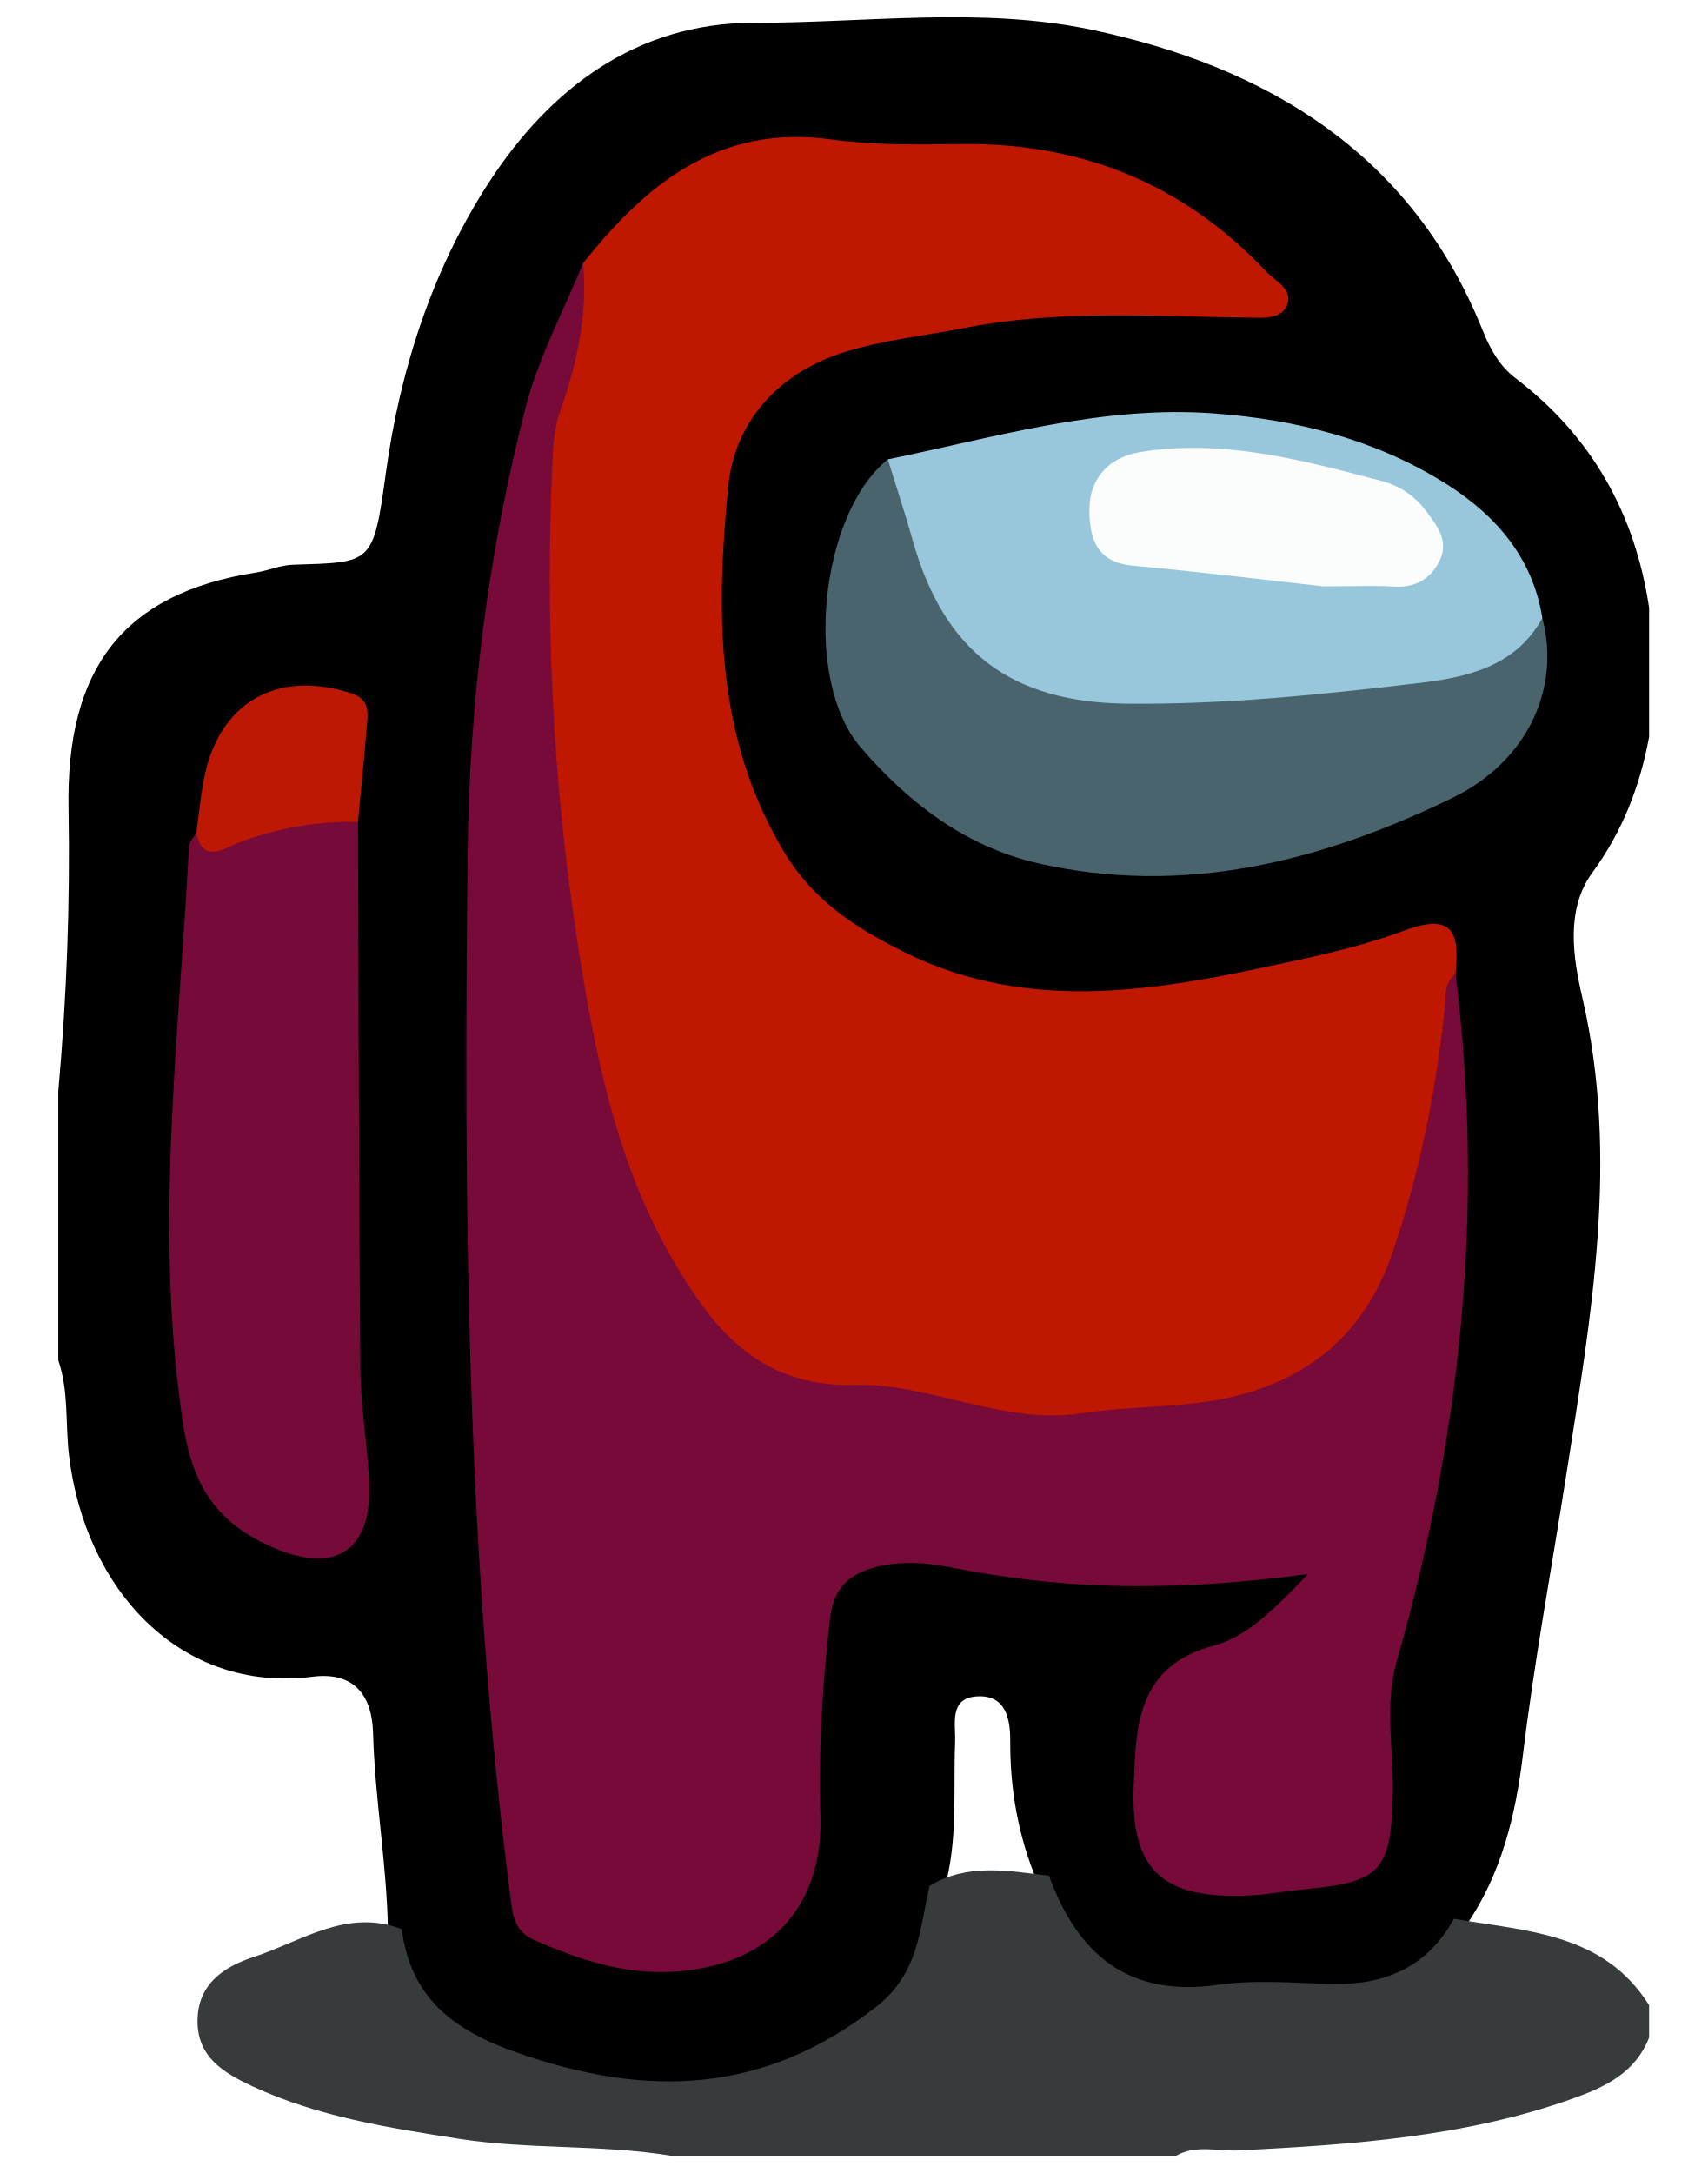
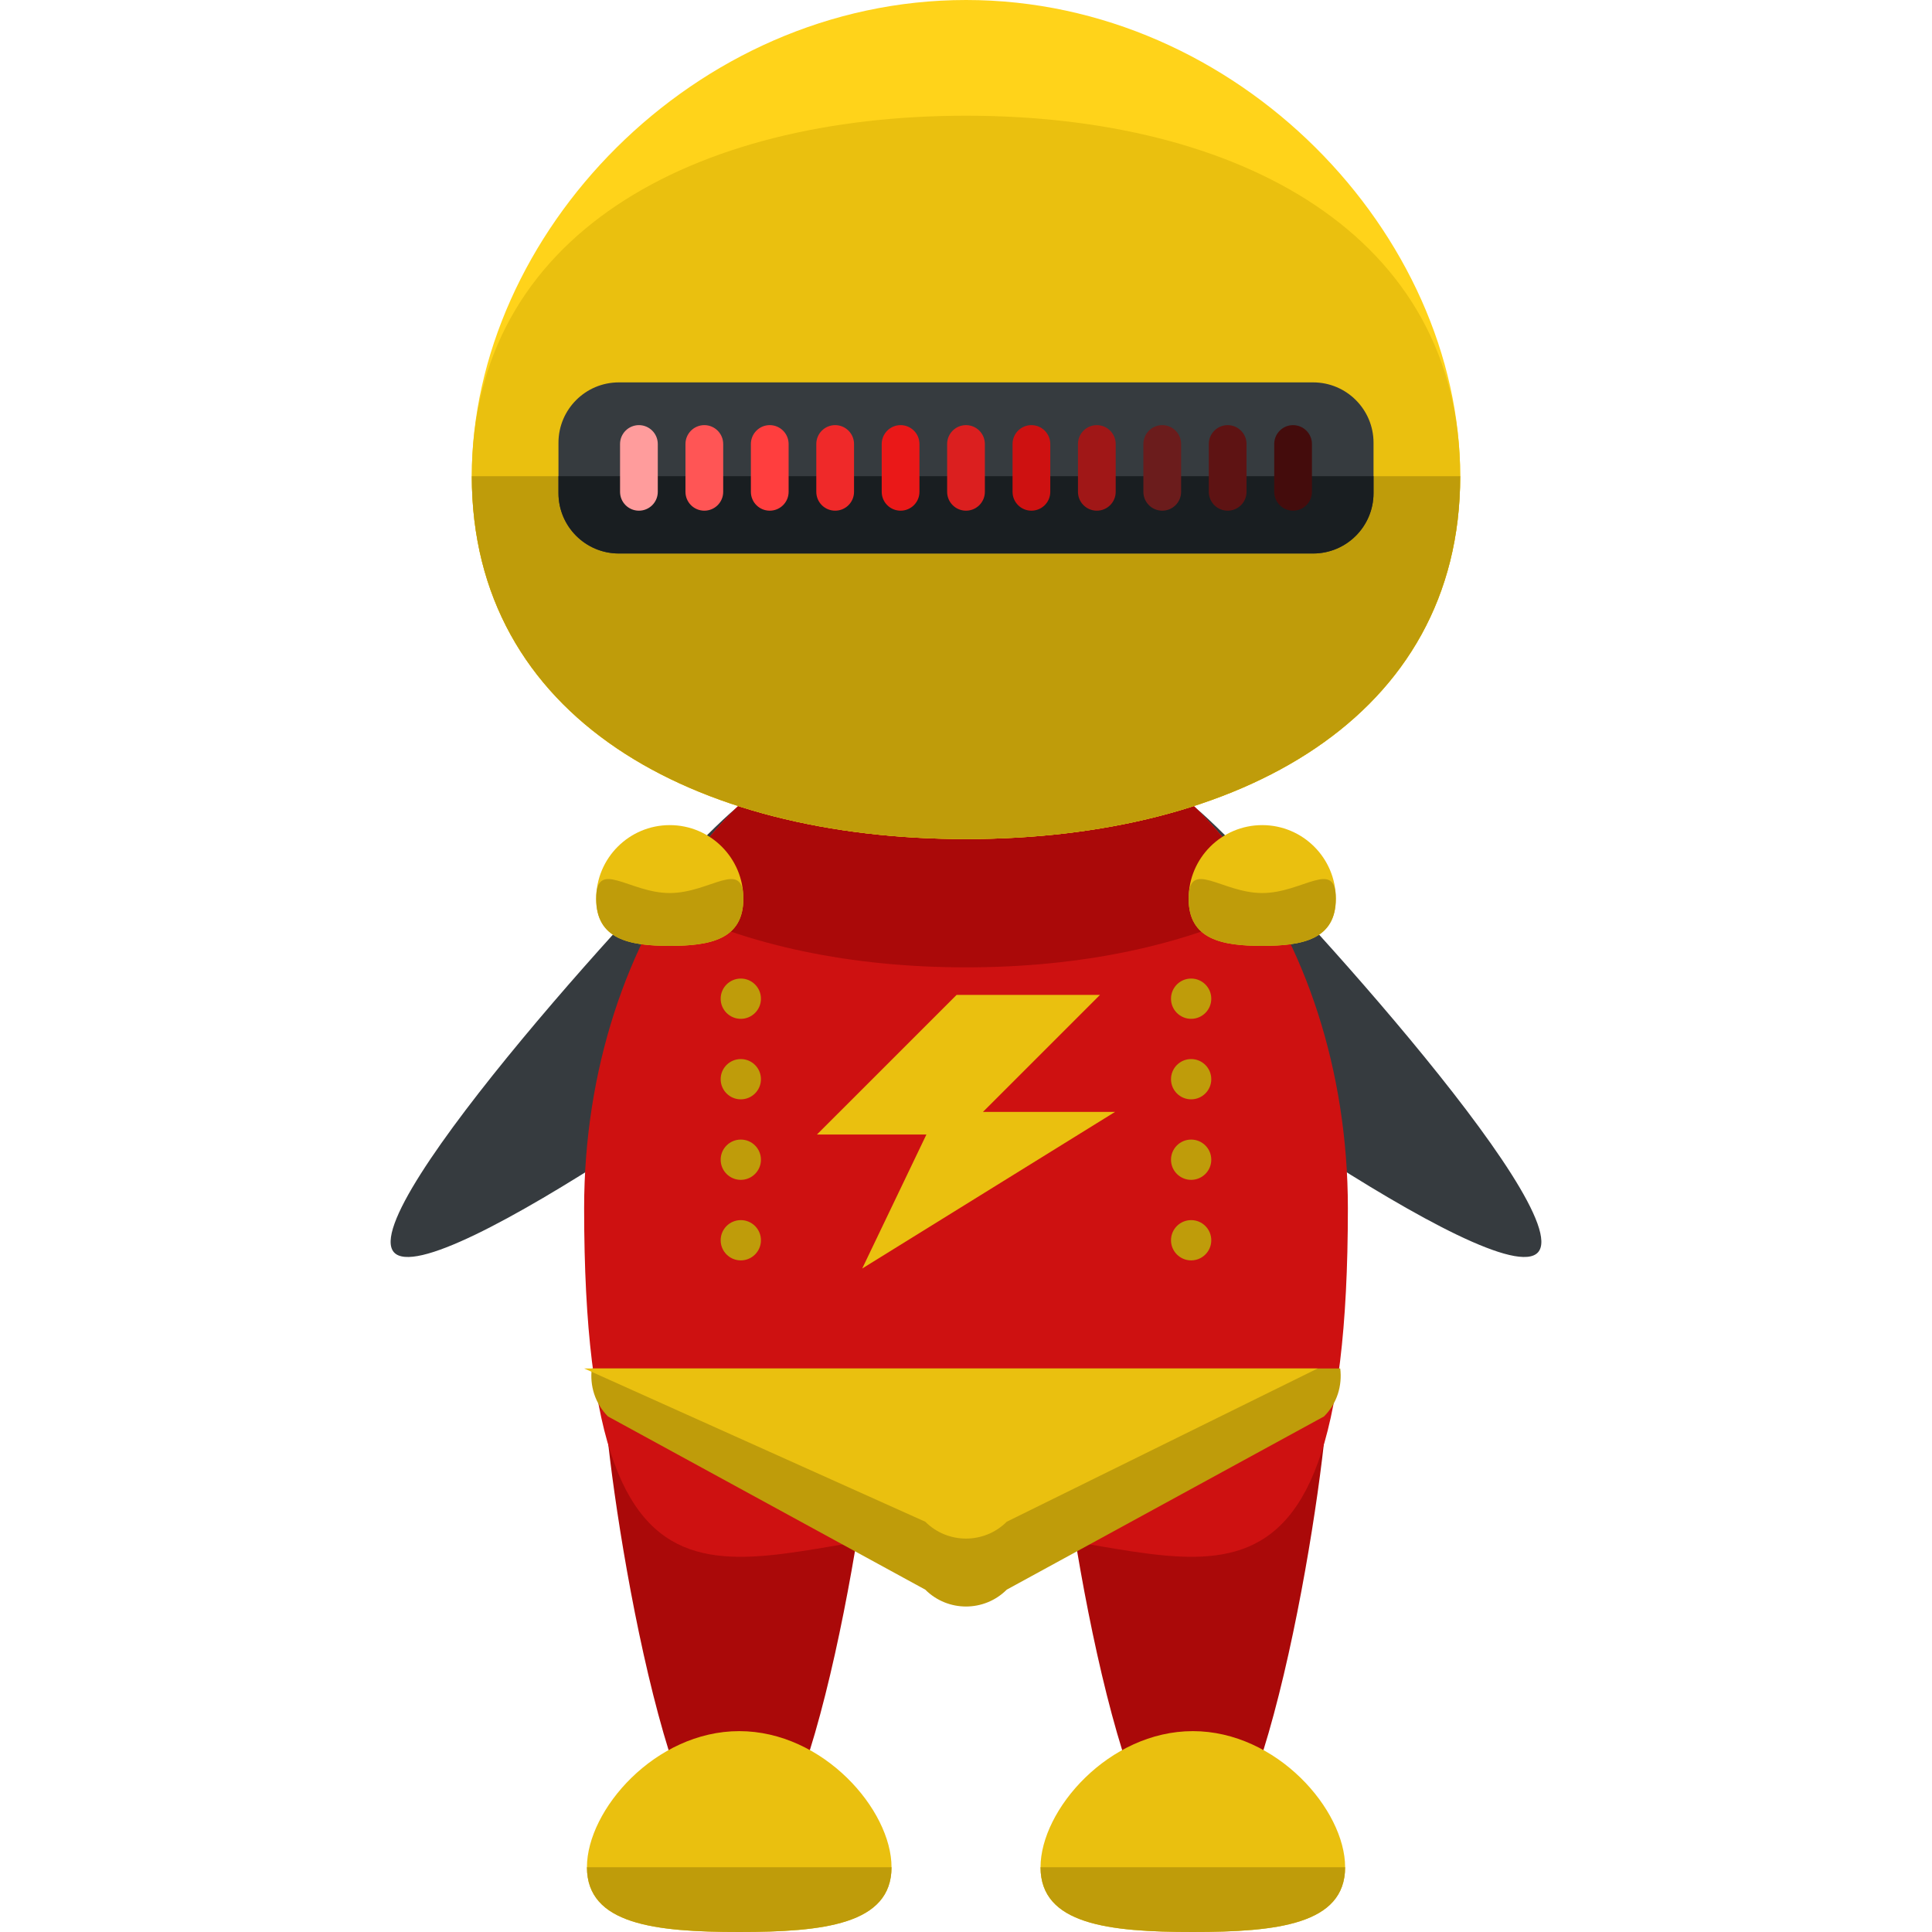
- <svg xmlns="http://www.w3.org/2000/svg" width="22" height="28" viewBox="0 0 22 28" fill="none">
-   <path d="M0.751 17.528C0.751 16.373 0.751 15.22 0.751 14.065C0.859 12.853 0.905 11.636 0.883 10.421C0.85 8.622 1.579 7.645 3.3 7.377C3.459 7.352 3.613 7.282 3.773 7.277C4.795 7.244 4.809 7.281 4.972 6.094C5.157 4.742 5.581 3.453 6.309 2.337C7.077 1.159 8.187 0.292 9.713 0.294C11.165 0.295 12.645 0.084 14.064 0.383C16.32 0.859 18.186 1.973 19.103 4.253C19.2 4.495 19.319 4.714 19.527 4.872C20.51 5.622 21.068 6.617 21.249 7.832C21.249 8.386 21.249 8.941 21.249 9.495C21.131 10.129 20.91 10.706 20.519 11.242C20.173 11.715 20.267 12.329 20.388 12.851C20.871 14.929 20.5 16.965 20.181 19.009C19.993 20.211 19.769 21.407 19.623 22.615C19.528 23.398 19.344 24.154 18.887 24.817C18.484 25.501 17.868 25.773 17.095 25.759C16.612 25.75 16.13 25.759 15.647 25.759C14.251 25.758 13.897 25.52 13.361 24.236C13.121 23.661 13.014 23.06 13.017 22.436C13.018 22.148 12.962 21.84 12.594 21.858C12.223 21.876 12.316 22.218 12.307 22.446C12.281 23.082 12.347 23.724 12.165 24.349C11.908 25.765 10.78 26.804 9.316 26.979C8.11 27.124 6.973 26.851 5.905 26.331C5.338 26.055 5.072 25.498 4.999 24.867C4.984 24.017 4.83 23.179 4.807 22.329C4.794 21.843 4.56 21.537 4.027 21.605C2.335 21.82 1.093 20.493 0.888 18.743C0.841 18.338 0.887 17.922 0.751 17.528Z" fill="#010000" />
-   <path fill-rule="evenodd" clip-rule="evenodd" d="M13.516 24.17C13.889 25.185 14.539 25.741 15.695 25.575C16.167 25.507 16.657 25.55 17.138 25.564C17.834 25.585 18.387 25.355 18.734 24.724C19.665 24.886 20.662 24.901 21.249 25.838C21.249 25.977 21.249 26.115 21.249 26.254C21.074 26.704 20.691 26.889 20.27 27.039C18.875 27.538 17.419 27.634 15.958 27.709C15.691 27.722 15.412 27.631 15.155 27.777C12.985 27.777 10.815 27.777 8.645 27.777C7.741 27.629 6.818 27.7 5.914 27.559C5.004 27.417 4.092 27.274 3.247 26.88C2.887 26.711 2.54 26.509 2.545 26.033C2.551 25.556 2.895 25.338 3.272 25.215C3.888 25.015 4.47 24.584 5.177 24.858C5.291 25.741 5.838 26.159 6.655 26.446C8.315 27.03 9.826 26.994 11.278 25.868C11.844 25.43 11.845 24.865 11.978 24.3C12.47 24.003 12.995 24.107 13.516 24.17Z" fill="#373B3C" />
-   <path fill-rule="evenodd" clip-rule="evenodd" d="M7.513 3.391C8.332 2.364 9.268 1.597 10.713 1.797C11.257 1.872 11.816 1.864 12.367 1.856C13.925 1.833 15.246 2.364 16.317 3.5C16.436 3.626 16.671 3.731 16.582 3.936C16.502 4.122 16.264 4.094 16.084 4.092C14.864 4.08 13.642 3.986 12.432 4.225C11.913 4.327 11.379 4.38 10.878 4.538C10.04 4.801 9.465 5.425 9.383 6.273C9.226 7.878 9.212 9.48 10.094 10.963C10.477 11.607 11.027 11.956 11.64 12.262C13.11 12.997 14.638 12.811 16.163 12.49C16.815 12.352 17.476 12.222 18.096 11.99C18.746 11.748 18.805 12.044 18.754 12.548C18.705 13.508 18.633 14.457 18.386 15.401C17.872 17.367 17.033 18.017 15.048 18.327C13.341 18.594 11.738 18.176 10.12 17.883C9.191 17.715 8.698 16.812 8.343 15.993C7.68 14.465 7.36 12.85 7.145 11.187C6.964 9.78 6.997 8.382 6.904 6.983C6.819 5.72 7.301 4.585 7.513 3.391Z" fill="#C01701" />
-   <path fill-rule="evenodd" clip-rule="evenodd" d="M7.513 3.391C7.57 4.043 7.441 4.671 7.224 5.279C7.152 5.481 7.131 5.679 7.121 5.886C7.021 7.983 7.121 10.078 7.441 12.144C7.657 13.536 7.938 14.969 8.651 16.201C9.142 17.05 9.737 17.879 11.014 17.845C11.979 17.819 12.927 18.364 13.933 18.211C14.721 18.091 15.528 18.167 16.303 17.871C17.147 17.549 17.657 16.968 17.941 16.144C18.293 15.12 18.501 14.065 18.616 12.991C18.633 12.833 18.604 12.664 18.754 12.548C19.133 15.556 18.827 18.504 17.996 21.409C17.835 21.973 17.959 22.556 17.946 23.13C17.924 24.098 17.79 24.248 16.853 24.339C16.579 24.365 16.306 24.419 16.032 24.427C14.969 24.458 14.566 24.088 14.608 23.011C14.637 22.259 14.641 21.467 15.645 21.203C16.064 21.092 16.413 20.742 16.855 20.282C16.007 20.394 15.329 20.438 14.648 20.438C13.838 20.437 13.043 20.353 12.251 20.196C11.933 20.133 11.606 20.11 11.29 20.191C10.958 20.276 10.742 20.448 10.696 20.848C10.598 21.696 10.544 22.541 10.571 23.394C10.608 24.587 9.898 25.33 8.683 25.406C8.043 25.446 7.459 25.251 6.884 24.998C6.657 24.897 6.613 24.73 6.585 24.508C6.005 20.02 5.975 15.512 6.026 10.997C6.048 9.038 6.289 7.116 6.779 5.228C6.944 4.595 7.264 4.002 7.513 3.391Z" fill="#770A39" />
-   <path fill-rule="evenodd" clip-rule="evenodd" d="M4.612 10.59C4.621 12.941 4.623 15.291 4.643 17.642C4.648 18.122 4.731 18.602 4.756 19.084C4.803 19.994 4.308 20.311 3.453 19.911C2.791 19.601 2.481 19.149 2.358 18.34C1.981 15.846 2.308 13.383 2.435 10.909C2.438 10.848 2.497 10.79 2.53 10.73C2.875 10.751 3.19 10.624 3.515 10.537C3.883 10.438 4.259 10.326 4.612 10.59Z" fill="#760B39" />
-   <path fill-rule="evenodd" clip-rule="evenodd" d="M19.873 7.964C20.109 8.853 19.697 9.804 18.715 10.281C17.03 11.099 15.257 11.555 13.368 11.122C12.434 10.907 11.693 10.334 11.09 9.63C10.334 8.748 10.572 6.616 11.44 5.919C11.746 6.075 11.789 6.384 11.873 6.667C12.377 8.36 13.089 8.898 14.865 8.888C16.037 8.882 17.197 8.722 18.358 8.584C18.924 8.517 19.366 8.166 19.873 7.964Z" fill="#4A646E" />
-   <path fill-rule="evenodd" clip-rule="evenodd" d="M19.873 7.964C19.533 8.591 18.891 8.729 18.294 8.8C17.042 8.949 15.784 9.081 14.516 9.067C13.034 9.05 12.168 8.403 11.763 6.972C11.663 6.619 11.548 6.27 11.44 5.919C12.829 5.633 14.205 5.22 15.642 5.327C16.696 5.405 17.724 5.661 18.631 6.233C19.267 6.634 19.75 7.179 19.873 7.964Z" fill="#98C7DC" />
-   <path fill-rule="evenodd" clip-rule="evenodd" d="M4.612 10.59C4.077 10.58 3.563 10.671 3.061 10.864C2.881 10.933 2.614 11.133 2.53 10.73C2.561 10.504 2.583 10.276 2.625 10.052C2.81 9.057 3.559 8.624 4.519 8.931C4.773 9.012 4.741 9.184 4.726 9.363C4.693 9.772 4.651 10.181 4.612 10.59Z" fill="#BD1804" />
-   <path fill-rule="evenodd" clip-rule="evenodd" d="M17.052 7.555C16.369 7.48 15.485 7.37 14.598 7.289C14.134 7.246 14.038 6.945 14.037 6.573C14.036 6.141 14.312 5.886 14.697 5.824C15.763 5.652 16.786 5.93 17.804 6.198C18.024 6.256 18.226 6.385 18.369 6.577C18.508 6.762 18.667 6.957 18.559 7.203C18.447 7.455 18.239 7.579 17.948 7.558C17.718 7.542 17.487 7.555 17.052 7.555Z" fill="#FBFDFC" />
+ <svg xmlns="http://www.w3.org/2000/svg" version="1.1" id="Layer_1" x="0px" y="0px" viewBox="0 0 504.123 504.123" style="enable-background:new 0 0 504.123 504.123;" xml:space="preserve">
+   <g>
+     <path style="fill:#363B3F;" d="M241.073,203.768c10.027,11.28,3.663,33.304-14.218,49.223   c-17.881,15.896-114.018,85.024-124.062,73.767c-10.012-11.296,69.892-98.714,87.773-114.609   C208.431,196.254,231.046,192.496,241.073,203.768z" />
+     <path style="fill:#363B3F;" d="M263.05,203.768c-10.027,11.28-3.663,33.304,14.218,49.223   c17.881,15.896,114.018,85.024,124.062,73.767c10.012-11.296-69.892-98.714-87.773-114.609   C295.692,196.254,273.077,192.496,263.05,203.768z" />
+   </g>
+   <g>
+     <path style="fill:#AA0909;" d="M346.569,361.913c0,19.503-15.817,124.668-35.336,124.668c-19.495,0-35.304-105.173-35.304-124.668   c0-19.495,15.817-35.32,35.304-35.32C330.752,326.593,346.569,342.418,346.569,361.913z" />
+     <path style="fill:#AA0909;" d="M228.218,361.913c0,19.503-15.817,124.668-35.336,124.668c-19.495,0-35.304-105.173-35.304-124.668   c0-19.495,15.817-35.32,35.304-35.32C212.401,326.593,228.218,342.418,228.218,361.913z" />
+   </g>
+   <path style="fill:#CE1111;" d="M351.705,315.242c0,126.33-44.599,84.259-99.643,84.259c-55.028,0-99.643,42.071-99.643-84.259  c0-72.231,44.631-130.781,99.643-130.781C307.09,184.47,351.705,243.019,351.705,315.242z" />
+   <path style="fill:#EAC00F;" d="M232.629,487.219c0,14.935-17.802,16.904-39.739,16.904s-39.739-1.961-39.739-16.904  c0-14.943,17.802-35.509,39.739-35.509S232.629,472.277,232.629,487.219z" />
+   <path style="fill:#BF9C0A;" d="M232.629,487.219c0,14.935-17.802,16.904-39.739,16.904s-39.739-1.961-39.739-16.904" />
+   <path style="fill:#EAC00F;" d="M350.988,487.219c0,14.935-17.802,16.904-39.739,16.904s-39.739-1.961-39.739-16.904  c0-14.943,17.802-35.509,39.739-35.509S350.988,472.277,350.988,487.219z" />
+   <path style="fill:#BF9C0A;" d="M350.988,487.219c0,14.935-17.802,16.904-39.739,16.904s-39.739-1.961-39.739-16.904" />
+   <path style="fill:#AA0909;" d="M173.088,235.733c21.835,11.059,49.191,16.683,78.99,16.683c29.783,0,57.139-5.624,78.966-16.683  c-18.211-31.114-46.773-51.263-78.982-51.263C219.861,184.47,191.291,204.611,173.088,235.733z" />
+   <path style="fill:#FFD31A;" d="M381.015,124.258c0,63.008-57.738,94.681-128.937,94.681c-71.215,0-128.969-31.673-128.969-94.681  C123.108,61.235,180.862,0,252.077,0C323.277,0,381.015,61.235,381.015,124.258z" />
+   <path style="fill:#EAC00F;" d="M381.015,124.258c0,63.008-57.738,94.681-128.937,94.681c-71.215,0-128.969-31.673-128.969-94.681  c0-63.023,57.754-94.066,128.969-94.066C323.277,30.192,381.015,61.235,381.015,124.258z" />
+   <path style="fill:#BF9C0A;" d="M381.015,124.258c0,63.008-57.738,94.681-128.937,94.681c-71.215,0-128.969-31.673-128.969-94.681" />
+   <path style="fill:#363B3F;" d="M358.4,128.67c0,8.696-7.058,15.754-15.754,15.754H161.477c-8.696,0-15.754-7.058-15.754-15.754  v-13.139c0-8.696,7.058-15.754,15.754-15.754h181.169c8.696,0,15.754,7.058,15.754,15.754V128.67z" />
+   <path style="fill:#191E21;" d="M145.723,124.258v4.411c0,8.696,7.058,15.754,15.754,15.754h181.169  c8.696,0,15.754-7.058,15.754-15.754v-4.411H145.723z" />
+   <path style="fill:#FF9C9C;" d="M171.638,128.331c0,2.725-2.206,4.923-4.923,4.923l0,0c-2.718,0-4.923-2.198-4.923-4.923v-12.477  c0-2.71,2.206-4.923,4.923-4.923l0,0c2.718,0,4.923,2.213,4.923,4.923V128.331z" />
+   <path style="fill:#FF5555;" d="M188.707,128.331c0,2.725-2.206,4.923-4.923,4.923l0,0c-2.725,0-4.923-2.198-4.923-4.923v-12.477  c0-2.71,2.198-4.923,4.923-4.923l0,0c2.718,0,4.923,2.213,4.923,4.923V128.331z" />
+   <path style="fill:#FF3E3E;" d="M205.777,128.331c0,2.725-2.206,4.923-4.931,4.923l0,0c-2.71,0-4.915-2.198-4.915-4.923v-12.477  c0-2.71,2.206-4.923,4.915-4.923l0,0c2.725,0,4.931,2.213,4.931,4.923V128.331z" />
+   <path style="fill:#EF2929;" d="M222.846,128.331c0,2.725-2.206,4.923-4.923,4.923l0,0c-2.725,0-4.923-2.198-4.923-4.923v-12.477  c0-2.71,2.198-4.923,4.923-4.923l0,0c2.718,0,4.923,2.213,4.923,4.923V128.331z" />
+   <path style="fill:#EA1818;" d="M239.915,128.331c0,2.725-2.206,4.923-4.923,4.923l0,0c-2.718,0-4.923-2.198-4.923-4.923v-12.477  c0-2.71,2.206-4.923,4.923-4.923l0,0c2.718,0,4.923,2.213,4.923,4.923V128.331z" />
+   <path style="fill:#DB1F1F;" d="M256.985,128.331c0,2.725-2.206,4.923-4.923,4.923l0,0c-2.718,0-4.923-2.198-4.923-4.923v-12.477  c0-2.71,2.206-4.923,4.923-4.923l0,0c2.718,0,4.923,2.213,4.923,4.923V128.331z" />
+   <path style="fill:#CE1111;" d="M274.054,128.331c0,2.725-2.206,4.923-4.931,4.923l0,0c-2.71,0-4.915-2.198-4.915-4.923v-12.477  c0-2.71,2.206-4.923,4.915-4.923l0,0c2.725,0,4.931,2.213,4.931,4.923V128.331z" />
+   <path style="fill:#A01717;" d="M291.123,128.331c0,2.725-2.206,4.923-4.923,4.923l0,0c-2.718,0-4.923-2.198-4.923-4.923v-12.477  c0-2.71,2.206-4.923,4.923-4.923l0,0c2.718,0,4.923,2.213,4.923,4.923V128.331z" />
+   <path style="fill:#6B1C1C;" d="M308.192,128.331c0,2.725-2.206,4.923-4.923,4.923l0,0c-2.718,0-4.923-2.198-4.923-4.923v-12.477  c0-2.71,2.206-4.923,4.923-4.923l0,0c2.718,0,4.923,2.213,4.923,4.923V128.331z" />
+   <path style="fill:#5E1313;" d="M325.262,128.331c0,2.725-2.206,4.923-4.923,4.923l0,0c-2.718,0-4.923-2.198-4.923-4.923v-12.477  c0-2.71,2.206-4.923,4.923-4.923l0,0c2.718,0,4.923,2.213,4.923,4.923V128.331z" />
+   <path style="fill:#440C0C;" d="M342.331,128.331c0,2.725-2.206,4.923-4.931,4.923l0,0c-2.71,0-4.915-2.198-4.915-4.923v-12.477  c0-2.71,2.206-4.923,4.915-4.923l0,0c2.725,0,4.931,2.213,4.931,4.923V128.331z" />
+   <path style="fill:#BF9C0A;" d="M154.419,357.085c-0.559,4.443,0.811,9.09,4.214,12.509l82.802,45.198  c5.876,5.868,15.384,5.868,21.26,0l82.786-45.198c3.434-3.419,4.781-8.058,4.23-12.509H154.419z" />
+   <g>
+     <path style="fill:#EAC00F;" d="M262.695,397.068l81.109-39.983h-191.37l89.001,39.983   C247.304,402.936,256.819,402.936,262.695,397.068z" />
+     <polygon style="fill:#EAC00F;" points="249.604,259.608 213.165,296.038 241.727,296.038 224.981,330.996 290.958,290.131    256.488,290.131 287.019,259.608  " />
+     <path style="fill:#EAC00F;" d="M193.969,234.504c0,10.602-8.602,12.304-19.204,12.304c-10.602,0-19.204-1.709-19.204-12.304   s8.602-19.204,19.204-19.204C185.368,215.3,193.969,223.902,193.969,234.504z" />
+   </g>
+   <path style="fill:#BF9C0A;" d="M193.969,234.504c0,10.602-8.602,12.304-19.204,12.304c-10.602,0-19.204-1.709-19.204-12.304  s8.602-1.481,19.204-1.481C185.368,233.023,193.969,223.902,193.969,234.504z" />
+   <path style="fill:#EAC00F;" d="M310.154,234.504c0,10.602,8.602,12.304,19.204,12.304c10.602,0,19.204-1.709,19.204-12.304  S339.96,215.3,329.358,215.3C318.755,215.3,310.154,223.902,310.154,234.504z" />
+   <g>
+     <path style="fill:#BF9C0A;" d="M310.154,234.504c0,10.602,8.602,12.304,19.204,12.304c10.602,0,19.204-1.709,19.204-12.304   s-8.602-1.481-19.204-1.481C318.755,233.023,310.154,223.902,310.154,234.504z" />
+     <circle style="fill:#BF9C0A;" cx="193.3" cy="260.592" r="5.254" />
+     <circle style="fill:#BF9C0A;" cx="193.3" cy="281.6" r="5.254" />
+     <circle style="fill:#BF9C0A;" cx="193.3" cy="302.608" r="5.254" />
+     <circle style="fill:#BF9C0A;" cx="193.3" cy="323.623" r="5.254" />
+     <circle style="fill:#BF9C0A;" cx="310.808" cy="260.592" r="5.254" />
+     <circle style="fill:#BF9C0A;" cx="310.808" cy="281.6" r="5.254" />
+     <circle style="fill:#BF9C0A;" cx="310.808" cy="302.608" r="5.254" />
+     <circle style="fill:#BF9C0A;" cx="310.808" cy="323.623" r="5.254" />
+   </g>
+   <g>
+ </g>
+   <g>
+ </g>
+   <g>
+ </g>
+   <g>
+ </g>
+   <g>
+ </g>
+   <g>
+ </g>
+   <g>
+ </g>
+   <g>
+ </g>
+   <g>
+ </g>
+   <g>
+ </g>
+   <g>
+ </g>
+   <g>
+ </g>
+   <g>
+ </g>
+   <g>
+ </g>
+   <g>
+ </g>
</svg>
